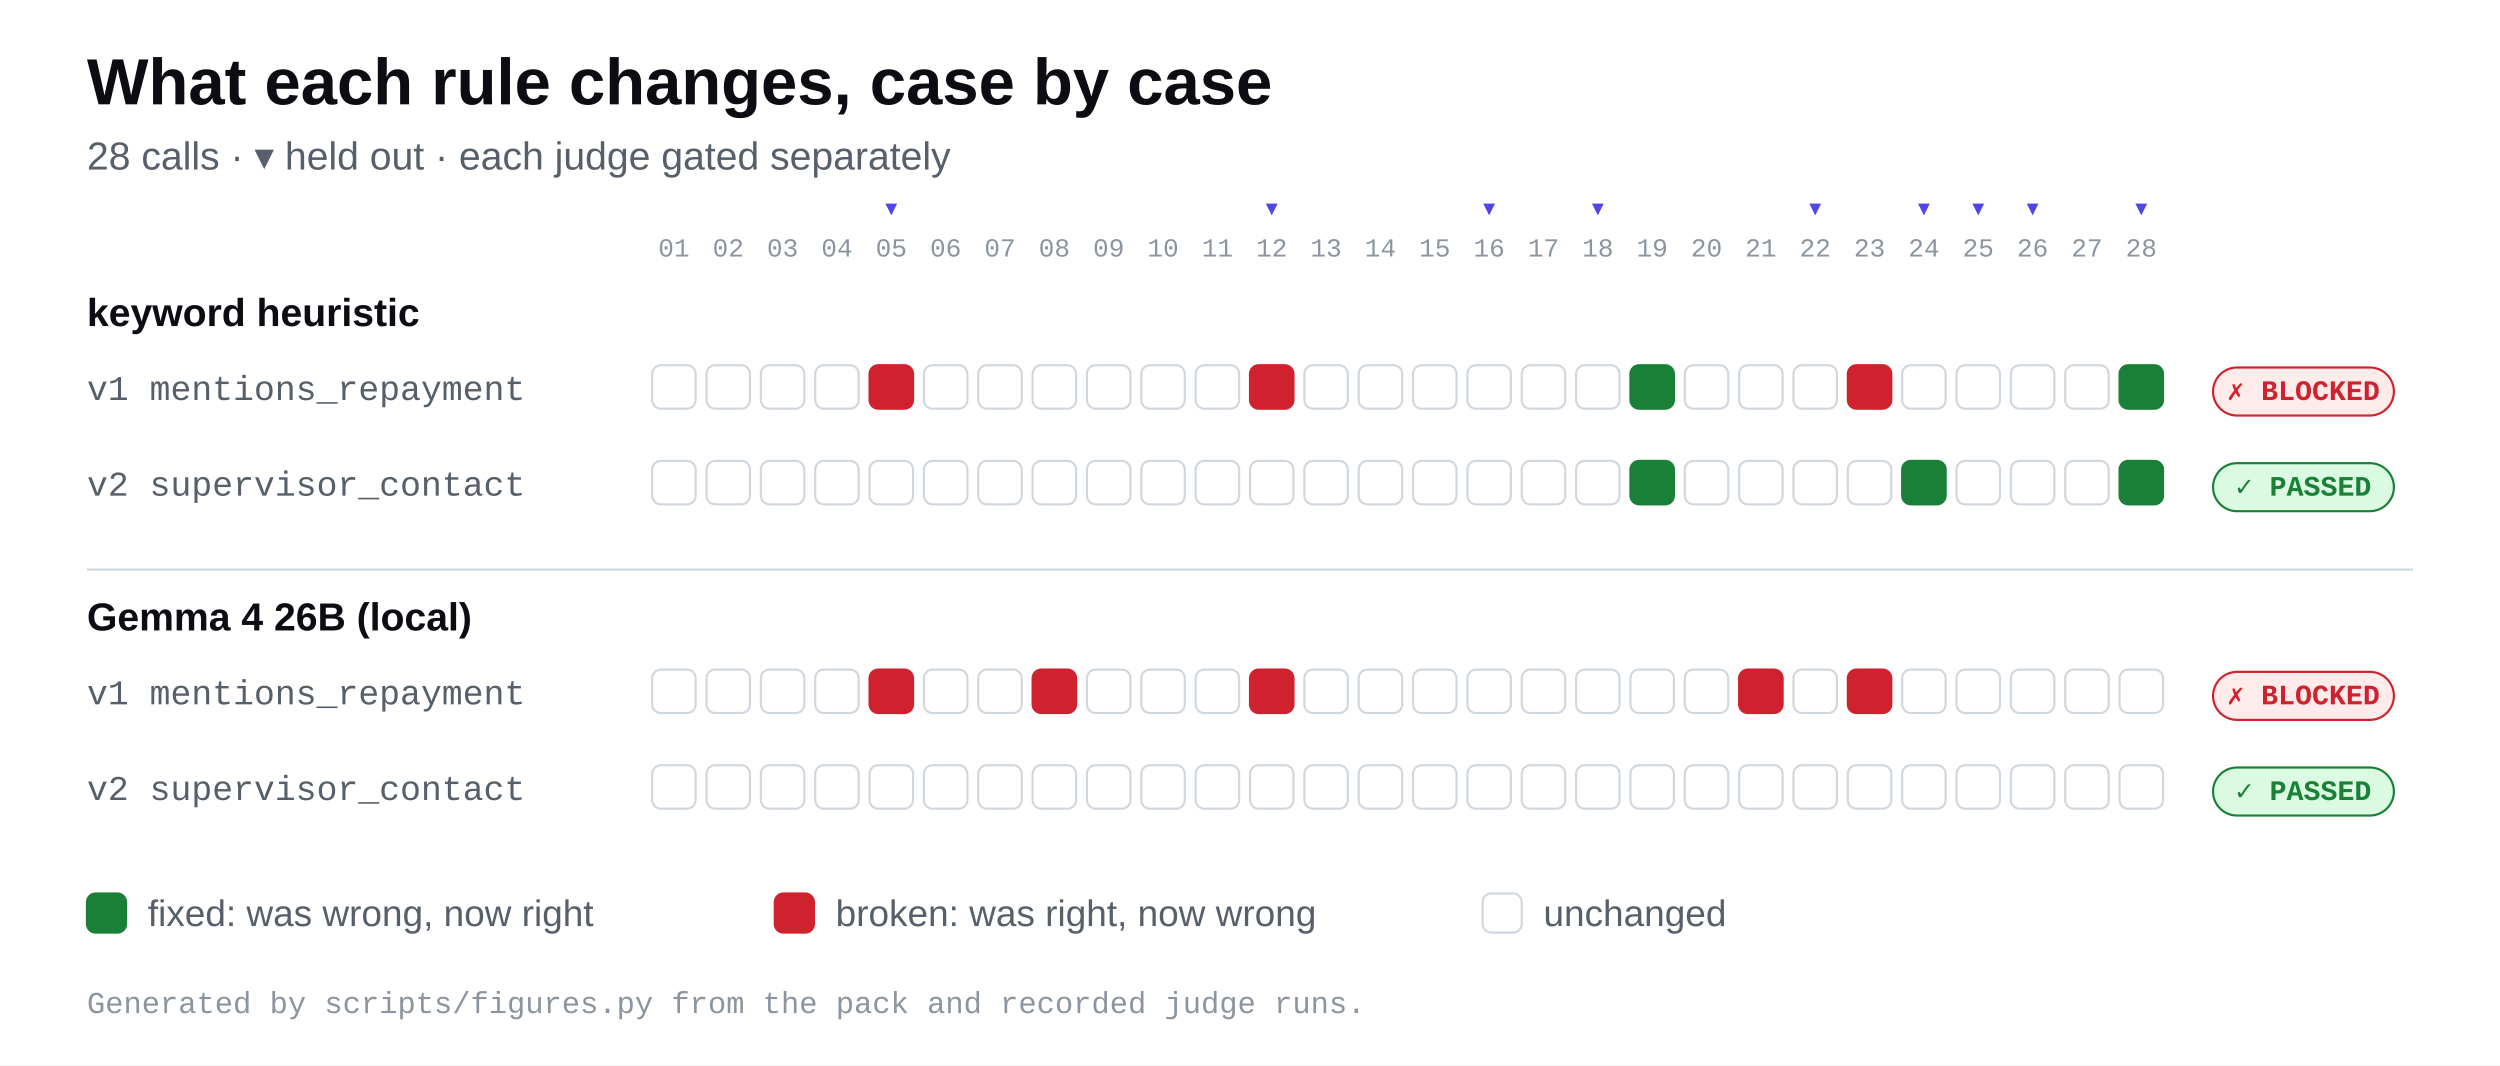
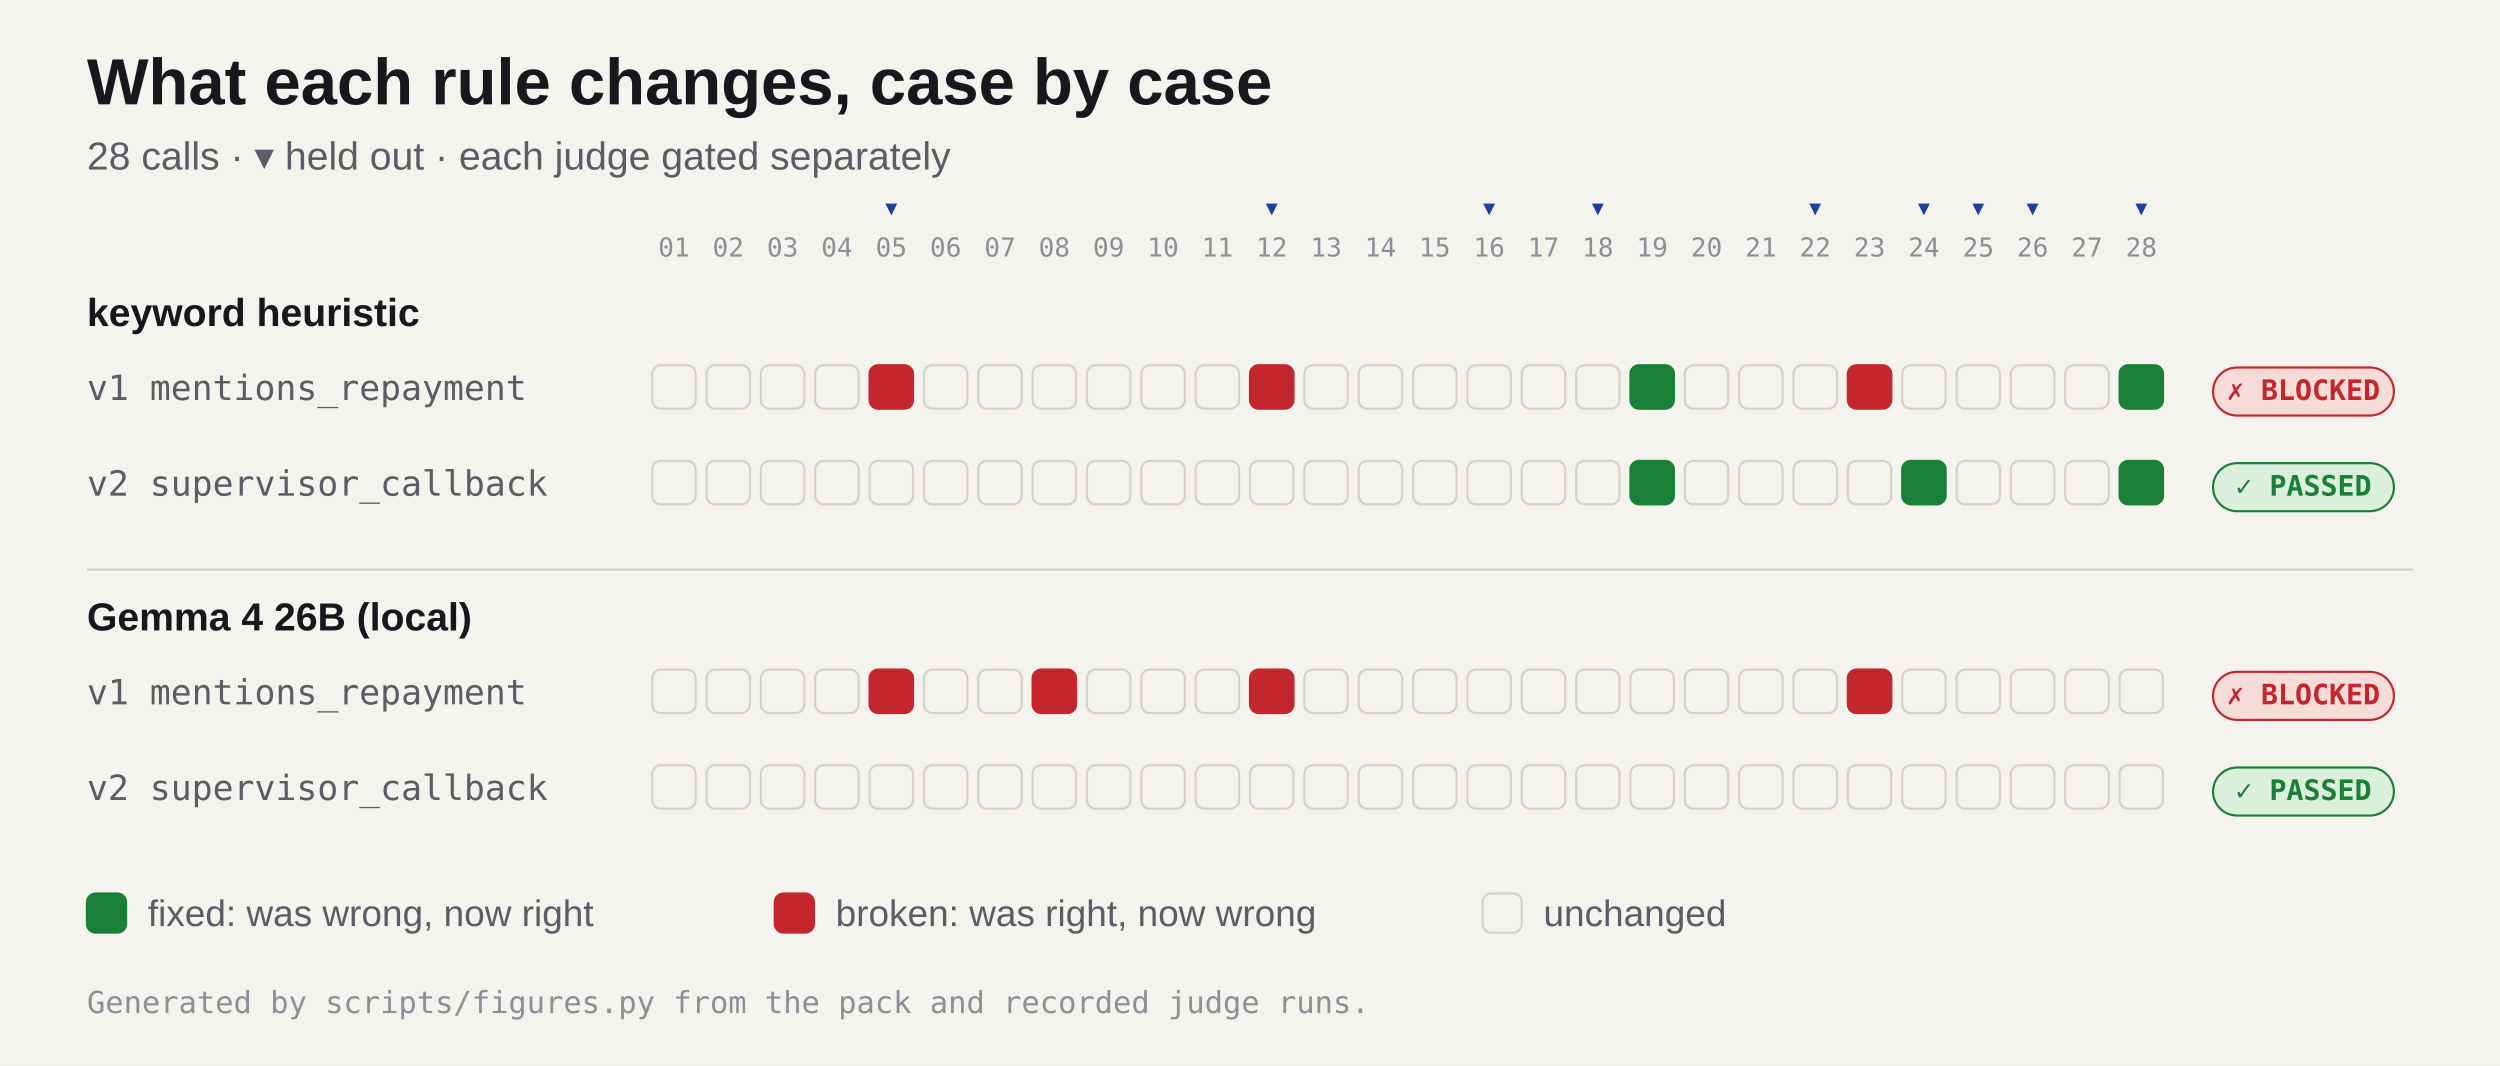
<svg xmlns="http://www.w3.org/2000/svg" width="1150" height="490" viewBox="0 0 1150 490" role="img" aria-label="Flip map: cases each rule fixes or breaks, per judge">
-   <rect width="1150" height="490" fill="#ffffff" />
-   <text x="40" y="48" font-family="-apple-system, BlinkMacSystemFont, 'Segoe UI', 'Helvetica Neue', Arial, sans-serif" font-size="30" font-weight="700" fill="#0b0d12" text-anchor="start">What each rule changes, case by case</text>
-   <text x="40" y="78" font-family="-apple-system, BlinkMacSystemFont, 'Segoe UI', 'Helvetica Neue', Arial, sans-serif" font-size="18" font-weight="400" fill="#57606a" text-anchor="start">28 calls · ▾ held out · each judge gated separately</text>
-   <text x="310.0" y="118" font-family="ui-monospace, SFMono-Regular, 'SF Mono', Menlo, Consolas, 'Liberation Mono', monospace" font-size="12" font-weight="400" fill="#8c959f" text-anchor="middle">01</text>
-   <text x="335.0" y="118" font-family="ui-monospace, SFMono-Regular, 'SF Mono', Menlo, Consolas, 'Liberation Mono', monospace" font-size="12" font-weight="400" fill="#8c959f" text-anchor="middle">02</text>
-   <text x="360.0" y="118" font-family="ui-monospace, SFMono-Regular, 'SF Mono', Menlo, Consolas, 'Liberation Mono', monospace" font-size="12" font-weight="400" fill="#8c959f" text-anchor="middle">03</text>
-   <text x="385.0" y="118" font-family="ui-monospace, SFMono-Regular, 'SF Mono', Menlo, Consolas, 'Liberation Mono', monospace" font-size="12" font-weight="400" fill="#8c959f" text-anchor="middle">04</text>
-   <text x="410.0" y="118" font-family="ui-monospace, SFMono-Regular, 'SF Mono', Menlo, Consolas, 'Liberation Mono', monospace" font-size="12" font-weight="400" fill="#8c959f" text-anchor="middle">05</text>
-   <text x="410.0" y="100" font-family="ui-monospace, SFMono-Regular, 'SF Mono', Menlo, Consolas, 'Liberation Mono', monospace" font-size="14" font-weight="400" fill="#4f46e5" text-anchor="middle">▾</text>
-   <text x="435.0" y="118" font-family="ui-monospace, SFMono-Regular, 'SF Mono', Menlo, Consolas, 'Liberation Mono', monospace" font-size="12" font-weight="400" fill="#8c959f" text-anchor="middle">06</text>
-   <text x="460.0" y="118" font-family="ui-monospace, SFMono-Regular, 'SF Mono', Menlo, Consolas, 'Liberation Mono', monospace" font-size="12" font-weight="400" fill="#8c959f" text-anchor="middle">07</text>
-   <text x="485.0" y="118" font-family="ui-monospace, SFMono-Regular, 'SF Mono', Menlo, Consolas, 'Liberation Mono', monospace" font-size="12" font-weight="400" fill="#8c959f" text-anchor="middle">08</text>
-   <text x="510.0" y="118" font-family="ui-monospace, SFMono-Regular, 'SF Mono', Menlo, Consolas, 'Liberation Mono', monospace" font-size="12" font-weight="400" fill="#8c959f" text-anchor="middle">09</text>
-   <text x="535.0" y="118" font-family="ui-monospace, SFMono-Regular, 'SF Mono', Menlo, Consolas, 'Liberation Mono', monospace" font-size="12" font-weight="400" fill="#8c959f" text-anchor="middle">10</text>
-   <text x="560.0" y="118" font-family="ui-monospace, SFMono-Regular, 'SF Mono', Menlo, Consolas, 'Liberation Mono', monospace" font-size="12" font-weight="400" fill="#8c959f" text-anchor="middle">11</text>
-   <text x="585.0" y="118" font-family="ui-monospace, SFMono-Regular, 'SF Mono', Menlo, Consolas, 'Liberation Mono', monospace" font-size="12" font-weight="400" fill="#8c959f" text-anchor="middle">12</text>
-   <text x="585.0" y="100" font-family="ui-monospace, SFMono-Regular, 'SF Mono', Menlo, Consolas, 'Liberation Mono', monospace" font-size="14" font-weight="400" fill="#4f46e5" text-anchor="middle">▾</text>
-   <text x="610.0" y="118" font-family="ui-monospace, SFMono-Regular, 'SF Mono', Menlo, Consolas, 'Liberation Mono', monospace" font-size="12" font-weight="400" fill="#8c959f" text-anchor="middle">13</text>
-   <text x="635.0" y="118" font-family="ui-monospace, SFMono-Regular, 'SF Mono', Menlo, Consolas, 'Liberation Mono', monospace" font-size="12" font-weight="400" fill="#8c959f" text-anchor="middle">14</text>
-   <text x="660.0" y="118" font-family="ui-monospace, SFMono-Regular, 'SF Mono', Menlo, Consolas, 'Liberation Mono', monospace" font-size="12" font-weight="400" fill="#8c959f" text-anchor="middle">15</text>
-   <text x="685.0" y="118" font-family="ui-monospace, SFMono-Regular, 'SF Mono', Menlo, Consolas, 'Liberation Mono', monospace" font-size="12" font-weight="400" fill="#8c959f" text-anchor="middle">16</text>
-   <text x="685.0" y="100" font-family="ui-monospace, SFMono-Regular, 'SF Mono', Menlo, Consolas, 'Liberation Mono', monospace" font-size="14" font-weight="400" fill="#4f46e5" text-anchor="middle">▾</text>
-   <text x="710.0" y="118" font-family="ui-monospace, SFMono-Regular, 'SF Mono', Menlo, Consolas, 'Liberation Mono', monospace" font-size="12" font-weight="400" fill="#8c959f" text-anchor="middle">17</text>
-   <text x="735.0" y="118" font-family="ui-monospace, SFMono-Regular, 'SF Mono', Menlo, Consolas, 'Liberation Mono', monospace" font-size="12" font-weight="400" fill="#8c959f" text-anchor="middle">18</text>
-   <text x="735.0" y="100" font-family="ui-monospace, SFMono-Regular, 'SF Mono', Menlo, Consolas, 'Liberation Mono', monospace" font-size="14" font-weight="400" fill="#4f46e5" text-anchor="middle">▾</text>
-   <text x="760.0" y="118" font-family="ui-monospace, SFMono-Regular, 'SF Mono', Menlo, Consolas, 'Liberation Mono', monospace" font-size="12" font-weight="400" fill="#8c959f" text-anchor="middle">19</text>
-   <text x="785.0" y="118" font-family="ui-monospace, SFMono-Regular, 'SF Mono', Menlo, Consolas, 'Liberation Mono', monospace" font-size="12" font-weight="400" fill="#8c959f" text-anchor="middle">20</text>
-   <text x="810.0" y="118" font-family="ui-monospace, SFMono-Regular, 'SF Mono', Menlo, Consolas, 'Liberation Mono', monospace" font-size="12" font-weight="400" fill="#8c959f" text-anchor="middle">21</text>
-   <text x="835.0" y="118" font-family="ui-monospace, SFMono-Regular, 'SF Mono', Menlo, Consolas, 'Liberation Mono', monospace" font-size="12" font-weight="400" fill="#8c959f" text-anchor="middle">22</text>
-   <text x="835.0" y="100" font-family="ui-monospace, SFMono-Regular, 'SF Mono', Menlo, Consolas, 'Liberation Mono', monospace" font-size="14" font-weight="400" fill="#4f46e5" text-anchor="middle">▾</text>
-   <text x="860.0" y="118" font-family="ui-monospace, SFMono-Regular, 'SF Mono', Menlo, Consolas, 'Liberation Mono', monospace" font-size="12" font-weight="400" fill="#8c959f" text-anchor="middle">23</text>
-   <text x="885.0" y="118" font-family="ui-monospace, SFMono-Regular, 'SF Mono', Menlo, Consolas, 'Liberation Mono', monospace" font-size="12" font-weight="400" fill="#8c959f" text-anchor="middle">24</text>
-   <text x="885.0" y="100" font-family="ui-monospace, SFMono-Regular, 'SF Mono', Menlo, Consolas, 'Liberation Mono', monospace" font-size="14" font-weight="400" fill="#4f46e5" text-anchor="middle">▾</text>
-   <text x="910.0" y="118" font-family="ui-monospace, SFMono-Regular, 'SF Mono', Menlo, Consolas, 'Liberation Mono', monospace" font-size="12" font-weight="400" fill="#8c959f" text-anchor="middle">25</text>
-   <text x="910.0" y="100" font-family="ui-monospace, SFMono-Regular, 'SF Mono', Menlo, Consolas, 'Liberation Mono', monospace" font-size="14" font-weight="400" fill="#4f46e5" text-anchor="middle">▾</text>
-   <text x="935.0" y="118" font-family="ui-monospace, SFMono-Regular, 'SF Mono', Menlo, Consolas, 'Liberation Mono', monospace" font-size="12" font-weight="400" fill="#8c959f" text-anchor="middle">26</text>
-   <text x="935.0" y="100" font-family="ui-monospace, SFMono-Regular, 'SF Mono', Menlo, Consolas, 'Liberation Mono', monospace" font-size="14" font-weight="400" fill="#4f46e5" text-anchor="middle">▾</text>
-   <text x="960.0" y="118" font-family="ui-monospace, SFMono-Regular, 'SF Mono', Menlo, Consolas, 'Liberation Mono', monospace" font-size="12" font-weight="400" fill="#8c959f" text-anchor="middle">27</text>
-   <text x="985.0" y="118" font-family="ui-monospace, SFMono-Regular, 'SF Mono', Menlo, Consolas, 'Liberation Mono', monospace" font-size="12" font-weight="400" fill="#8c959f" text-anchor="middle">28</text>
-   <text x="985.0" y="100" font-family="ui-monospace, SFMono-Regular, 'SF Mono', Menlo, Consolas, 'Liberation Mono', monospace" font-size="14" font-weight="400" fill="#4f46e5" text-anchor="middle">▾</text>
-   <text x="40" y="150" font-family="-apple-system, BlinkMacSystemFont, 'Segoe UI', 'Helvetica Neue', Arial, sans-serif" font-size="18" font-weight="700" fill="#0b0d12" text-anchor="start">keyword heuristic</text>
-   <text x="40" y="184" font-family="ui-monospace, SFMono-Regular, 'SF Mono', Menlo, Consolas, 'Liberation Mono', monospace" font-size="16" font-weight="400" fill="#57606a" text-anchor="start">v1 mentions_repayment</text>
-   <rect x="300" y="168" width="20" height="20" rx="4" fill="none" stroke="#d0d7de" />
-   <rect x="325" y="168" width="20" height="20" rx="4" fill="none" stroke="#d0d7de" />
-   <rect x="350" y="168" width="20" height="20" rx="4" fill="none" stroke="#d0d7de" />
-   <rect x="375" y="168" width="20" height="20" rx="4" fill="none" stroke="#d0d7de" />
-   <rect x="400" y="168" width="20" height="20" rx="4" fill="#cf222e" stroke="#cf222e" />
-   <rect x="425" y="168" width="20" height="20" rx="4" fill="none" stroke="#d0d7de" />
-   <rect x="450" y="168" width="20" height="20" rx="4" fill="none" stroke="#d0d7de" />
-   <rect x="475" y="168" width="20" height="20" rx="4" fill="none" stroke="#d0d7de" />
-   <rect x="500" y="168" width="20" height="20" rx="4" fill="none" stroke="#d0d7de" />
-   <rect x="525" y="168" width="20" height="20" rx="4" fill="none" stroke="#d0d7de" />
-   <rect x="550" y="168" width="20" height="20" rx="4" fill="none" stroke="#d0d7de" />
-   <rect x="575" y="168" width="20" height="20" rx="4" fill="#cf222e" stroke="#cf222e" />
-   <rect x="600" y="168" width="20" height="20" rx="4" fill="none" stroke="#d0d7de" />
-   <rect x="625" y="168" width="20" height="20" rx="4" fill="none" stroke="#d0d7de" />
-   <rect x="650" y="168" width="20" height="20" rx="4" fill="none" stroke="#d0d7de" />
-   <rect x="675" y="168" width="20" height="20" rx="4" fill="none" stroke="#d0d7de" />
-   <rect x="700" y="168" width="20" height="20" rx="4" fill="none" stroke="#d0d7de" />
-   <rect x="725" y="168" width="20" height="20" rx="4" fill="none" stroke="#d0d7de" />
+   <rect width="1150" height="490" fill="#f5f3ee" />
+   <text x="40" y="48" font-family="Geist, -apple-system, BlinkMacSystemFont, 'Segoe UI', 'Helvetica Neue', Arial, sans-serif" font-size="30" font-weight="700" fill="#16181d" text-anchor="start">What each rule changes, case by case</text>
+   <text x="40" y="78" font-family="Geist, -apple-system, BlinkMacSystemFont, 'Segoe UI', 'Helvetica Neue', Arial, sans-serif" font-size="18" font-weight="400" fill="#585d66" text-anchor="start">28 calls · ▾ held out · each judge gated separately</text>
+   <text x="310.0" y="118" font-family="'Geist Mono', ui-monospace, SFMono-Regular, 'SF Mono', Menlo, Consolas, monospace" font-size="12" font-weight="400" fill="#8a8f98" text-anchor="middle">01</text>
+   <text x="335.0" y="118" font-family="'Geist Mono', ui-monospace, SFMono-Regular, 'SF Mono', Menlo, Consolas, monospace" font-size="12" font-weight="400" fill="#8a8f98" text-anchor="middle">02</text>
+   <text x="360.0" y="118" font-family="'Geist Mono', ui-monospace, SFMono-Regular, 'SF Mono', Menlo, Consolas, monospace" font-size="12" font-weight="400" fill="#8a8f98" text-anchor="middle">03</text>
+   <text x="385.0" y="118" font-family="'Geist Mono', ui-monospace, SFMono-Regular, 'SF Mono', Menlo, Consolas, monospace" font-size="12" font-weight="400" fill="#8a8f98" text-anchor="middle">04</text>
+   <text x="410.0" y="118" font-family="'Geist Mono', ui-monospace, SFMono-Regular, 'SF Mono', Menlo, Consolas, monospace" font-size="12" font-weight="400" fill="#8a8f98" text-anchor="middle">05</text>
+   <text x="410.0" y="100" font-family="'Geist Mono', ui-monospace, SFMono-Regular, 'SF Mono', Menlo, Consolas, monospace" font-size="14" font-weight="400" fill="#1c3f9e" text-anchor="middle">▾</text>
+   <text x="435.0" y="118" font-family="'Geist Mono', ui-monospace, SFMono-Regular, 'SF Mono', Menlo, Consolas, monospace" font-size="12" font-weight="400" fill="#8a8f98" text-anchor="middle">06</text>
+   <text x="460.0" y="118" font-family="'Geist Mono', ui-monospace, SFMono-Regular, 'SF Mono', Menlo, Consolas, monospace" font-size="12" font-weight="400" fill="#8a8f98" text-anchor="middle">07</text>
+   <text x="485.0" y="118" font-family="'Geist Mono', ui-monospace, SFMono-Regular, 'SF Mono', Menlo, Consolas, monospace" font-size="12" font-weight="400" fill="#8a8f98" text-anchor="middle">08</text>
+   <text x="510.0" y="118" font-family="'Geist Mono', ui-monospace, SFMono-Regular, 'SF Mono', Menlo, Consolas, monospace" font-size="12" font-weight="400" fill="#8a8f98" text-anchor="middle">09</text>
+   <text x="535.0" y="118" font-family="'Geist Mono', ui-monospace, SFMono-Regular, 'SF Mono', Menlo, Consolas, monospace" font-size="12" font-weight="400" fill="#8a8f98" text-anchor="middle">10</text>
+   <text x="560.0" y="118" font-family="'Geist Mono', ui-monospace, SFMono-Regular, 'SF Mono', Menlo, Consolas, monospace" font-size="12" font-weight="400" fill="#8a8f98" text-anchor="middle">11</text>
+   <text x="585.0" y="118" font-family="'Geist Mono', ui-monospace, SFMono-Regular, 'SF Mono', Menlo, Consolas, monospace" font-size="12" font-weight="400" fill="#8a8f98" text-anchor="middle">12</text>
+   <text x="585.0" y="100" font-family="'Geist Mono', ui-monospace, SFMono-Regular, 'SF Mono', Menlo, Consolas, monospace" font-size="14" font-weight="400" fill="#1c3f9e" text-anchor="middle">▾</text>
+   <text x="610.0" y="118" font-family="'Geist Mono', ui-monospace, SFMono-Regular, 'SF Mono', Menlo, Consolas, monospace" font-size="12" font-weight="400" fill="#8a8f98" text-anchor="middle">13</text>
+   <text x="635.0" y="118" font-family="'Geist Mono', ui-monospace, SFMono-Regular, 'SF Mono', Menlo, Consolas, monospace" font-size="12" font-weight="400" fill="#8a8f98" text-anchor="middle">14</text>
+   <text x="660.0" y="118" font-family="'Geist Mono', ui-monospace, SFMono-Regular, 'SF Mono', Menlo, Consolas, monospace" font-size="12" font-weight="400" fill="#8a8f98" text-anchor="middle">15</text>
+   <text x="685.0" y="118" font-family="'Geist Mono', ui-monospace, SFMono-Regular, 'SF Mono', Menlo, Consolas, monospace" font-size="12" font-weight="400" fill="#8a8f98" text-anchor="middle">16</text>
+   <text x="685.0" y="100" font-family="'Geist Mono', ui-monospace, SFMono-Regular, 'SF Mono', Menlo, Consolas, monospace" font-size="14" font-weight="400" fill="#1c3f9e" text-anchor="middle">▾</text>
+   <text x="710.0" y="118" font-family="'Geist Mono', ui-monospace, SFMono-Regular, 'SF Mono', Menlo, Consolas, monospace" font-size="12" font-weight="400" fill="#8a8f98" text-anchor="middle">17</text>
+   <text x="735.0" y="118" font-family="'Geist Mono', ui-monospace, SFMono-Regular, 'SF Mono', Menlo, Consolas, monospace" font-size="12" font-weight="400" fill="#8a8f98" text-anchor="middle">18</text>
+   <text x="735.0" y="100" font-family="'Geist Mono', ui-monospace, SFMono-Regular, 'SF Mono', Menlo, Consolas, monospace" font-size="14" font-weight="400" fill="#1c3f9e" text-anchor="middle">▾</text>
+   <text x="760.0" y="118" font-family="'Geist Mono', ui-monospace, SFMono-Regular, 'SF Mono', Menlo, Consolas, monospace" font-size="12" font-weight="400" fill="#8a8f98" text-anchor="middle">19</text>
+   <text x="785.0" y="118" font-family="'Geist Mono', ui-monospace, SFMono-Regular, 'SF Mono', Menlo, Consolas, monospace" font-size="12" font-weight="400" fill="#8a8f98" text-anchor="middle">20</text>
+   <text x="810.0" y="118" font-family="'Geist Mono', ui-monospace, SFMono-Regular, 'SF Mono', Menlo, Consolas, monospace" font-size="12" font-weight="400" fill="#8a8f98" text-anchor="middle">21</text>
+   <text x="835.0" y="118" font-family="'Geist Mono', ui-monospace, SFMono-Regular, 'SF Mono', Menlo, Consolas, monospace" font-size="12" font-weight="400" fill="#8a8f98" text-anchor="middle">22</text>
+   <text x="835.0" y="100" font-family="'Geist Mono', ui-monospace, SFMono-Regular, 'SF Mono', Menlo, Consolas, monospace" font-size="14" font-weight="400" fill="#1c3f9e" text-anchor="middle">▾</text>
+   <text x="860.0" y="118" font-family="'Geist Mono', ui-monospace, SFMono-Regular, 'SF Mono', Menlo, Consolas, monospace" font-size="12" font-weight="400" fill="#8a8f98" text-anchor="middle">23</text>
+   <text x="885.0" y="118" font-family="'Geist Mono', ui-monospace, SFMono-Regular, 'SF Mono', Menlo, Consolas, monospace" font-size="12" font-weight="400" fill="#8a8f98" text-anchor="middle">24</text>
+   <text x="885.0" y="100" font-family="'Geist Mono', ui-monospace, SFMono-Regular, 'SF Mono', Menlo, Consolas, monospace" font-size="14" font-weight="400" fill="#1c3f9e" text-anchor="middle">▾</text>
+   <text x="910.0" y="118" font-family="'Geist Mono', ui-monospace, SFMono-Regular, 'SF Mono', Menlo, Consolas, monospace" font-size="12" font-weight="400" fill="#8a8f98" text-anchor="middle">25</text>
+   <text x="910.0" y="100" font-family="'Geist Mono', ui-monospace, SFMono-Regular, 'SF Mono', Menlo, Consolas, monospace" font-size="14" font-weight="400" fill="#1c3f9e" text-anchor="middle">▾</text>
+   <text x="935.0" y="118" font-family="'Geist Mono', ui-monospace, SFMono-Regular, 'SF Mono', Menlo, Consolas, monospace" font-size="12" font-weight="400" fill="#8a8f98" text-anchor="middle">26</text>
+   <text x="935.0" y="100" font-family="'Geist Mono', ui-monospace, SFMono-Regular, 'SF Mono', Menlo, Consolas, monospace" font-size="14" font-weight="400" fill="#1c3f9e" text-anchor="middle">▾</text>
+   <text x="960.0" y="118" font-family="'Geist Mono', ui-monospace, SFMono-Regular, 'SF Mono', Menlo, Consolas, monospace" font-size="12" font-weight="400" fill="#8a8f98" text-anchor="middle">27</text>
+   <text x="985.0" y="118" font-family="'Geist Mono', ui-monospace, SFMono-Regular, 'SF Mono', Menlo, Consolas, monospace" font-size="12" font-weight="400" fill="#8a8f98" text-anchor="middle">28</text>
+   <text x="985.0" y="100" font-family="'Geist Mono', ui-monospace, SFMono-Regular, 'SF Mono', Menlo, Consolas, monospace" font-size="14" font-weight="400" fill="#1c3f9e" text-anchor="middle">▾</text>
+   <text x="40" y="150" font-family="Geist, -apple-system, BlinkMacSystemFont, 'Segoe UI', 'Helvetica Neue', Arial, sans-serif" font-size="18" font-weight="700" fill="#16181d" text-anchor="start">keyword heuristic</text>
+   <text x="40" y="184" font-family="'Geist Mono', ui-monospace, SFMono-Regular, 'SF Mono', Menlo, Consolas, monospace" font-size="16" font-weight="400" fill="#585d66" text-anchor="start">v1 mentions_repayment</text>
+   <rect x="300" y="168" width="20" height="20" rx="4" fill="none" stroke="#d6d2c7" />
+   <rect x="325" y="168" width="20" height="20" rx="4" fill="none" stroke="#d6d2c7" />
+   <rect x="350" y="168" width="20" height="20" rx="4" fill="none" stroke="#d6d2c7" />
+   <rect x="375" y="168" width="20" height="20" rx="4" fill="none" stroke="#d6d2c7" />
+   <rect x="400" y="168" width="20" height="20" rx="4" fill="#c4262e" stroke="#c4262e" />
+   <rect x="425" y="168" width="20" height="20" rx="4" fill="none" stroke="#d6d2c7" />
+   <rect x="450" y="168" width="20" height="20" rx="4" fill="none" stroke="#d6d2c7" />
+   <rect x="475" y="168" width="20" height="20" rx="4" fill="none" stroke="#d6d2c7" />
+   <rect x="500" y="168" width="20" height="20" rx="4" fill="none" stroke="#d6d2c7" />
+   <rect x="525" y="168" width="20" height="20" rx="4" fill="none" stroke="#d6d2c7" />
+   <rect x="550" y="168" width="20" height="20" rx="4" fill="none" stroke="#d6d2c7" />
+   <rect x="575" y="168" width="20" height="20" rx="4" fill="#c4262e" stroke="#c4262e" />
+   <rect x="600" y="168" width="20" height="20" rx="4" fill="none" stroke="#d6d2c7" />
+   <rect x="625" y="168" width="20" height="20" rx="4" fill="none" stroke="#d6d2c7" />
+   <rect x="650" y="168" width="20" height="20" rx="4" fill="none" stroke="#d6d2c7" />
+   <rect x="675" y="168" width="20" height="20" rx="4" fill="none" stroke="#d6d2c7" />
+   <rect x="700" y="168" width="20" height="20" rx="4" fill="none" stroke="#d6d2c7" />
+   <rect x="725" y="168" width="20" height="20" rx="4" fill="none" stroke="#d6d2c7" />
  <rect x="750" y="168" width="20" height="20" rx="4" fill="#1a7f37" stroke="#1a7f37" />
-   <rect x="775" y="168" width="20" height="20" rx="4" fill="none" stroke="#d0d7de" />
-   <rect x="800" y="168" width="20" height="20" rx="4" fill="none" stroke="#d0d7de" />
-   <rect x="825" y="168" width="20" height="20" rx="4" fill="none" stroke="#d0d7de" />
-   <rect x="850" y="168" width="20" height="20" rx="4" fill="#cf222e" stroke="#cf222e" />
-   <rect x="875" y="168" width="20" height="20" rx="4" fill="none" stroke="#d0d7de" />
-   <rect x="900" y="168" width="20" height="20" rx="4" fill="none" stroke="#d0d7de" />
-   <rect x="925" y="168" width="20" height="20" rx="4" fill="none" stroke="#d0d7de" />
-   <rect x="950" y="168" width="20" height="20" rx="4" fill="none" stroke="#d0d7de" />
+   <rect x="775" y="168" width="20" height="20" rx="4" fill="none" stroke="#d6d2c7" />
+   <rect x="800" y="168" width="20" height="20" rx="4" fill="none" stroke="#d6d2c7" />
+   <rect x="825" y="168" width="20" height="20" rx="4" fill="none" stroke="#d6d2c7" />
+   <rect x="850" y="168" width="20" height="20" rx="4" fill="#c4262e" stroke="#c4262e" />
+   <rect x="875" y="168" width="20" height="20" rx="4" fill="none" stroke="#d6d2c7" />
+   <rect x="900" y="168" width="20" height="20" rx="4" fill="none" stroke="#d6d2c7" />
+   <rect x="925" y="168" width="20" height="20" rx="4" fill="none" stroke="#d6d2c7" />
+   <rect x="950" y="168" width="20" height="20" rx="4" fill="none" stroke="#d6d2c7" />
  <rect x="975" y="168" width="20" height="20" rx="4" fill="#1a7f37" stroke="#1a7f37" />
-   <rect x="1018" y="169.05" width="83.2" height="22.1" rx="11.05" fill="#ffebe9" stroke="#cf222e" stroke-width="1" />
-   <text x="1059.6" y="184" font-family="ui-monospace, SFMono-Regular, 'SF Mono', Menlo, Consolas, 'Liberation Mono', monospace" font-size="13" font-weight="700" fill="#cf222e" text-anchor="middle">✗ BLOCKED</text>
-   <text x="40" y="228" font-family="ui-monospace, SFMono-Regular, 'SF Mono', Menlo, Consolas, 'Liberation Mono', monospace" font-size="16" font-weight="400" fill="#57606a" text-anchor="start">v2 supervisor_contact</text>
-   <rect x="300" y="212" width="20" height="20" rx="4" fill="none" stroke="#d0d7de" />
-   <rect x="325" y="212" width="20" height="20" rx="4" fill="none" stroke="#d0d7de" />
-   <rect x="350" y="212" width="20" height="20" rx="4" fill="none" stroke="#d0d7de" />
-   <rect x="375" y="212" width="20" height="20" rx="4" fill="none" stroke="#d0d7de" />
-   <rect x="400" y="212" width="20" height="20" rx="4" fill="none" stroke="#d0d7de" />
-   <rect x="425" y="212" width="20" height="20" rx="4" fill="none" stroke="#d0d7de" />
-   <rect x="450" y="212" width="20" height="20" rx="4" fill="none" stroke="#d0d7de" />
-   <rect x="475" y="212" width="20" height="20" rx="4" fill="none" stroke="#d0d7de" />
-   <rect x="500" y="212" width="20" height="20" rx="4" fill="none" stroke="#d0d7de" />
-   <rect x="525" y="212" width="20" height="20" rx="4" fill="none" stroke="#d0d7de" />
-   <rect x="550" y="212" width="20" height="20" rx="4" fill="none" stroke="#d0d7de" />
-   <rect x="575" y="212" width="20" height="20" rx="4" fill="none" stroke="#d0d7de" />
-   <rect x="600" y="212" width="20" height="20" rx="4" fill="none" stroke="#d0d7de" />
-   <rect x="625" y="212" width="20" height="20" rx="4" fill="none" stroke="#d0d7de" />
-   <rect x="650" y="212" width="20" height="20" rx="4" fill="none" stroke="#d0d7de" />
-   <rect x="675" y="212" width="20" height="20" rx="4" fill="none" stroke="#d0d7de" />
-   <rect x="700" y="212" width="20" height="20" rx="4" fill="none" stroke="#d0d7de" />
-   <rect x="725" y="212" width="20" height="20" rx="4" fill="none" stroke="#d0d7de" />
+   <rect x="1018" y="169.05" width="83.2" height="22.1" rx="11.05" fill="#f6dcd8" stroke="#c4262e" stroke-width="1" />
+   <text x="1059.6" y="184" font-family="'Geist Mono', ui-monospace, SFMono-Regular, 'SF Mono', Menlo, Consolas, monospace" font-size="13" font-weight="700" fill="#c4262e" text-anchor="middle">✗ BLOCKED</text>
+   <text x="40" y="228" font-family="'Geist Mono', ui-monospace, SFMono-Regular, 'SF Mono', Menlo, Consolas, monospace" font-size="16" font-weight="400" fill="#585d66" text-anchor="start">v2 supervisor_callback</text>
+   <rect x="300" y="212" width="20" height="20" rx="4" fill="none" stroke="#d6d2c7" />
+   <rect x="325" y="212" width="20" height="20" rx="4" fill="none" stroke="#d6d2c7" />
+   <rect x="350" y="212" width="20" height="20" rx="4" fill="none" stroke="#d6d2c7" />
+   <rect x="375" y="212" width="20" height="20" rx="4" fill="none" stroke="#d6d2c7" />
+   <rect x="400" y="212" width="20" height="20" rx="4" fill="none" stroke="#d6d2c7" />
+   <rect x="425" y="212" width="20" height="20" rx="4" fill="none" stroke="#d6d2c7" />
+   <rect x="450" y="212" width="20" height="20" rx="4" fill="none" stroke="#d6d2c7" />
+   <rect x="475" y="212" width="20" height="20" rx="4" fill="none" stroke="#d6d2c7" />
+   <rect x="500" y="212" width="20" height="20" rx="4" fill="none" stroke="#d6d2c7" />
+   <rect x="525" y="212" width="20" height="20" rx="4" fill="none" stroke="#d6d2c7" />
+   <rect x="550" y="212" width="20" height="20" rx="4" fill="none" stroke="#d6d2c7" />
+   <rect x="575" y="212" width="20" height="20" rx="4" fill="none" stroke="#d6d2c7" />
+   <rect x="600" y="212" width="20" height="20" rx="4" fill="none" stroke="#d6d2c7" />
+   <rect x="625" y="212" width="20" height="20" rx="4" fill="none" stroke="#d6d2c7" />
+   <rect x="650" y="212" width="20" height="20" rx="4" fill="none" stroke="#d6d2c7" />
+   <rect x="675" y="212" width="20" height="20" rx="4" fill="none" stroke="#d6d2c7" />
+   <rect x="700" y="212" width="20" height="20" rx="4" fill="none" stroke="#d6d2c7" />
+   <rect x="725" y="212" width="20" height="20" rx="4" fill="none" stroke="#d6d2c7" />
  <rect x="750" y="212" width="20" height="20" rx="4" fill="#1a7f37" stroke="#1a7f37" />
-   <rect x="775" y="212" width="20" height="20" rx="4" fill="none" stroke="#d0d7de" />
-   <rect x="800" y="212" width="20" height="20" rx="4" fill="none" stroke="#d0d7de" />
-   <rect x="825" y="212" width="20" height="20" rx="4" fill="none" stroke="#d0d7de" />
-   <rect x="850" y="212" width="20" height="20" rx="4" fill="none" stroke="#d0d7de" />
+   <rect x="775" y="212" width="20" height="20" rx="4" fill="none" stroke="#d6d2c7" />
+   <rect x="800" y="212" width="20" height="20" rx="4" fill="none" stroke="#d6d2c7" />
+   <rect x="825" y="212" width="20" height="20" rx="4" fill="none" stroke="#d6d2c7" />
+   <rect x="850" y="212" width="20" height="20" rx="4" fill="none" stroke="#d6d2c7" />
  <rect x="875" y="212" width="20" height="20" rx="4" fill="#1a7f37" stroke="#1a7f37" />
-   <rect x="900" y="212" width="20" height="20" rx="4" fill="none" stroke="#d0d7de" />
-   <rect x="925" y="212" width="20" height="20" rx="4" fill="none" stroke="#d0d7de" />
-   <rect x="950" y="212" width="20" height="20" rx="4" fill="none" stroke="#d0d7de" />
+   <rect x="900" y="212" width="20" height="20" rx="4" fill="none" stroke="#d6d2c7" />
+   <rect x="925" y="212" width="20" height="20" rx="4" fill="none" stroke="#d6d2c7" />
+   <rect x="950" y="212" width="20" height="20" rx="4" fill="none" stroke="#d6d2c7" />
  <rect x="975" y="212" width="20" height="20" rx="4" fill="#1a7f37" stroke="#1a7f37" />
-   <rect x="1018" y="213.05" width="83.2" height="22.1" rx="11.05" fill="#dafbe1" stroke="#1a7f37" stroke-width="1" />
-   <text x="1059.6" y="228" font-family="ui-monospace, SFMono-Regular, 'SF Mono', Menlo, Consolas, 'Liberation Mono', monospace" font-size="13" font-weight="700" fill="#1a7f37" text-anchor="middle">✓ PASSED</text>
-   <line x1="40" y1="262" x2="1110" y2="262" stroke="#d0d7de" />
-   <text x="40" y="290" font-family="-apple-system, BlinkMacSystemFont, 'Segoe UI', 'Helvetica Neue', Arial, sans-serif" font-size="18" font-weight="700" fill="#0b0d12" text-anchor="start">Gemma 4 26B (local)</text>
-   <text x="40" y="324" font-family="ui-monospace, SFMono-Regular, 'SF Mono', Menlo, Consolas, 'Liberation Mono', monospace" font-size="16" font-weight="400" fill="#57606a" text-anchor="start">v1 mentions_repayment</text>
-   <rect x="300" y="308" width="20" height="20" rx="4" fill="none" stroke="#d0d7de" />
-   <rect x="325" y="308" width="20" height="20" rx="4" fill="none" stroke="#d0d7de" />
-   <rect x="350" y="308" width="20" height="20" rx="4" fill="none" stroke="#d0d7de" />
-   <rect x="375" y="308" width="20" height="20" rx="4" fill="none" stroke="#d0d7de" />
-   <rect x="400" y="308" width="20" height="20" rx="4" fill="#cf222e" stroke="#cf222e" />
-   <rect x="425" y="308" width="20" height="20" rx="4" fill="none" stroke="#d0d7de" />
-   <rect x="450" y="308" width="20" height="20" rx="4" fill="none" stroke="#d0d7de" />
-   <rect x="475" y="308" width="20" height="20" rx="4" fill="#cf222e" stroke="#cf222e" />
-   <rect x="500" y="308" width="20" height="20" rx="4" fill="none" stroke="#d0d7de" />
-   <rect x="525" y="308" width="20" height="20" rx="4" fill="none" stroke="#d0d7de" />
-   <rect x="550" y="308" width="20" height="20" rx="4" fill="none" stroke="#d0d7de" />
-   <rect x="575" y="308" width="20" height="20" rx="4" fill="#cf222e" stroke="#cf222e" />
-   <rect x="600" y="308" width="20" height="20" rx="4" fill="none" stroke="#d0d7de" />
-   <rect x="625" y="308" width="20" height="20" rx="4" fill="none" stroke="#d0d7de" />
-   <rect x="650" y="308" width="20" height="20" rx="4" fill="none" stroke="#d0d7de" />
-   <rect x="675" y="308" width="20" height="20" rx="4" fill="none" stroke="#d0d7de" />
-   <rect x="700" y="308" width="20" height="20" rx="4" fill="none" stroke="#d0d7de" />
-   <rect x="725" y="308" width="20" height="20" rx="4" fill="none" stroke="#d0d7de" />
-   <rect x="750" y="308" width="20" height="20" rx="4" fill="none" stroke="#d0d7de" />
-   <rect x="775" y="308" width="20" height="20" rx="4" fill="none" stroke="#d0d7de" />
-   <rect x="800" y="308" width="20" height="20" rx="4" fill="#cf222e" stroke="#cf222e" />
-   <rect x="825" y="308" width="20" height="20" rx="4" fill="none" stroke="#d0d7de" />
-   <rect x="850" y="308" width="20" height="20" rx="4" fill="#cf222e" stroke="#cf222e" />
-   <rect x="875" y="308" width="20" height="20" rx="4" fill="none" stroke="#d0d7de" />
-   <rect x="900" y="308" width="20" height="20" rx="4" fill="none" stroke="#d0d7de" />
-   <rect x="925" y="308" width="20" height="20" rx="4" fill="none" stroke="#d0d7de" />
-   <rect x="950" y="308" width="20" height="20" rx="4" fill="none" stroke="#d0d7de" />
-   <rect x="975" y="308" width="20" height="20" rx="4" fill="none" stroke="#d0d7de" />
-   <rect x="1018" y="309.05" width="83.2" height="22.1" rx="11.05" fill="#ffebe9" stroke="#cf222e" stroke-width="1" />
-   <text x="1059.6" y="324" font-family="ui-monospace, SFMono-Regular, 'SF Mono', Menlo, Consolas, 'Liberation Mono', monospace" font-size="13" font-weight="700" fill="#cf222e" text-anchor="middle">✗ BLOCKED</text>
-   <text x="40" y="368" font-family="ui-monospace, SFMono-Regular, 'SF Mono', Menlo, Consolas, 'Liberation Mono', monospace" font-size="16" font-weight="400" fill="#57606a" text-anchor="start">v2 supervisor_contact</text>
-   <rect x="300" y="352" width="20" height="20" rx="4" fill="none" stroke="#d0d7de" />
-   <rect x="325" y="352" width="20" height="20" rx="4" fill="none" stroke="#d0d7de" />
-   <rect x="350" y="352" width="20" height="20" rx="4" fill="none" stroke="#d0d7de" />
-   <rect x="375" y="352" width="20" height="20" rx="4" fill="none" stroke="#d0d7de" />
-   <rect x="400" y="352" width="20" height="20" rx="4" fill="none" stroke="#d0d7de" />
-   <rect x="425" y="352" width="20" height="20" rx="4" fill="none" stroke="#d0d7de" />
-   <rect x="450" y="352" width="20" height="20" rx="4" fill="none" stroke="#d0d7de" />
-   <rect x="475" y="352" width="20" height="20" rx="4" fill="none" stroke="#d0d7de" />
-   <rect x="500" y="352" width="20" height="20" rx="4" fill="none" stroke="#d0d7de" />
-   <rect x="525" y="352" width="20" height="20" rx="4" fill="none" stroke="#d0d7de" />
-   <rect x="550" y="352" width="20" height="20" rx="4" fill="none" stroke="#d0d7de" />
-   <rect x="575" y="352" width="20" height="20" rx="4" fill="none" stroke="#d0d7de" />
-   <rect x="600" y="352" width="20" height="20" rx="4" fill="none" stroke="#d0d7de" />
-   <rect x="625" y="352" width="20" height="20" rx="4" fill="none" stroke="#d0d7de" />
-   <rect x="650" y="352" width="20" height="20" rx="4" fill="none" stroke="#d0d7de" />
-   <rect x="675" y="352" width="20" height="20" rx="4" fill="none" stroke="#d0d7de" />
-   <rect x="700" y="352" width="20" height="20" rx="4" fill="none" stroke="#d0d7de" />
-   <rect x="725" y="352" width="20" height="20" rx="4" fill="none" stroke="#d0d7de" />
-   <rect x="750" y="352" width="20" height="20" rx="4" fill="none" stroke="#d0d7de" />
-   <rect x="775" y="352" width="20" height="20" rx="4" fill="none" stroke="#d0d7de" />
-   <rect x="800" y="352" width="20" height="20" rx="4" fill="none" stroke="#d0d7de" />
-   <rect x="825" y="352" width="20" height="20" rx="4" fill="none" stroke="#d0d7de" />
-   <rect x="850" y="352" width="20" height="20" rx="4" fill="none" stroke="#d0d7de" />
-   <rect x="875" y="352" width="20" height="20" rx="4" fill="none" stroke="#d0d7de" />
-   <rect x="900" y="352" width="20" height="20" rx="4" fill="none" stroke="#d0d7de" />
-   <rect x="925" y="352" width="20" height="20" rx="4" fill="none" stroke="#d0d7de" />
-   <rect x="950" y="352" width="20" height="20" rx="4" fill="none" stroke="#d0d7de" />
-   <rect x="975" y="352" width="20" height="20" rx="4" fill="none" stroke="#d0d7de" />
-   <rect x="1018" y="353.05" width="83.2" height="22.1" rx="11.05" fill="#dafbe1" stroke="#1a7f37" stroke-width="1" />
-   <text x="1059.6" y="368" font-family="ui-monospace, SFMono-Regular, 'SF Mono', Menlo, Consolas, 'Liberation Mono', monospace" font-size="13" font-weight="700" fill="#1a7f37" text-anchor="middle">✓ PASSED</text>
+   <rect x="1018" y="213.05" width="83.2" height="22.1" rx="11.05" fill="#dcefdc" stroke="#1a7f37" stroke-width="1" />
+   <text x="1059.6" y="228" font-family="'Geist Mono', ui-monospace, SFMono-Regular, 'SF Mono', Menlo, Consolas, monospace" font-size="13" font-weight="700" fill="#1a7f37" text-anchor="middle">✓ PASSED</text>
+   <line x1="40" y1="262" x2="1110" y2="262" stroke="#d6d2c7" />
+   <text x="40" y="290" font-family="Geist, -apple-system, BlinkMacSystemFont, 'Segoe UI', 'Helvetica Neue', Arial, sans-serif" font-size="18" font-weight="700" fill="#16181d" text-anchor="start">Gemma 4 26B (local)</text>
+   <text x="40" y="324" font-family="'Geist Mono', ui-monospace, SFMono-Regular, 'SF Mono', Menlo, Consolas, monospace" font-size="16" font-weight="400" fill="#585d66" text-anchor="start">v1 mentions_repayment</text>
+   <rect x="300" y="308" width="20" height="20" rx="4" fill="none" stroke="#d6d2c7" />
+   <rect x="325" y="308" width="20" height="20" rx="4" fill="none" stroke="#d6d2c7" />
+   <rect x="350" y="308" width="20" height="20" rx="4" fill="none" stroke="#d6d2c7" />
+   <rect x="375" y="308" width="20" height="20" rx="4" fill="none" stroke="#d6d2c7" />
+   <rect x="400" y="308" width="20" height="20" rx="4" fill="#c4262e" stroke="#c4262e" />
+   <rect x="425" y="308" width="20" height="20" rx="4" fill="none" stroke="#d6d2c7" />
+   <rect x="450" y="308" width="20" height="20" rx="4" fill="none" stroke="#d6d2c7" />
+   <rect x="475" y="308" width="20" height="20" rx="4" fill="#c4262e" stroke="#c4262e" />
+   <rect x="500" y="308" width="20" height="20" rx="4" fill="none" stroke="#d6d2c7" />
+   <rect x="525" y="308" width="20" height="20" rx="4" fill="none" stroke="#d6d2c7" />
+   <rect x="550" y="308" width="20" height="20" rx="4" fill="none" stroke="#d6d2c7" />
+   <rect x="575" y="308" width="20" height="20" rx="4" fill="#c4262e" stroke="#c4262e" />
+   <rect x="600" y="308" width="20" height="20" rx="4" fill="none" stroke="#d6d2c7" />
+   <rect x="625" y="308" width="20" height="20" rx="4" fill="none" stroke="#d6d2c7" />
+   <rect x="650" y="308" width="20" height="20" rx="4" fill="none" stroke="#d6d2c7" />
+   <rect x="675" y="308" width="20" height="20" rx="4" fill="none" stroke="#d6d2c7" />
+   <rect x="700" y="308" width="20" height="20" rx="4" fill="none" stroke="#d6d2c7" />
+   <rect x="725" y="308" width="20" height="20" rx="4" fill="none" stroke="#d6d2c7" />
+   <rect x="750" y="308" width="20" height="20" rx="4" fill="none" stroke="#d6d2c7" />
+   <rect x="775" y="308" width="20" height="20" rx="4" fill="none" stroke="#d6d2c7" />
+   <rect x="800" y="308" width="20" height="20" rx="4" fill="none" stroke="#d6d2c7" />
+   <rect x="825" y="308" width="20" height="20" rx="4" fill="none" stroke="#d6d2c7" />
+   <rect x="850" y="308" width="20" height="20" rx="4" fill="#c4262e" stroke="#c4262e" />
+   <rect x="875" y="308" width="20" height="20" rx="4" fill="none" stroke="#d6d2c7" />
+   <rect x="900" y="308" width="20" height="20" rx="4" fill="none" stroke="#d6d2c7" />
+   <rect x="925" y="308" width="20" height="20" rx="4" fill="none" stroke="#d6d2c7" />
+   <rect x="950" y="308" width="20" height="20" rx="4" fill="none" stroke="#d6d2c7" />
+   <rect x="975" y="308" width="20" height="20" rx="4" fill="none" stroke="#d6d2c7" />
+   <rect x="1018" y="309.05" width="83.2" height="22.1" rx="11.05" fill="#f6dcd8" stroke="#c4262e" stroke-width="1" />
+   <text x="1059.6" y="324" font-family="'Geist Mono', ui-monospace, SFMono-Regular, 'SF Mono', Menlo, Consolas, monospace" font-size="13" font-weight="700" fill="#c4262e" text-anchor="middle">✗ BLOCKED</text>
+   <text x="40" y="368" font-family="'Geist Mono', ui-monospace, SFMono-Regular, 'SF Mono', Menlo, Consolas, monospace" font-size="16" font-weight="400" fill="#585d66" text-anchor="start">v2 supervisor_callback</text>
+   <rect x="300" y="352" width="20" height="20" rx="4" fill="none" stroke="#d6d2c7" />
+   <rect x="325" y="352" width="20" height="20" rx="4" fill="none" stroke="#d6d2c7" />
+   <rect x="350" y="352" width="20" height="20" rx="4" fill="none" stroke="#d6d2c7" />
+   <rect x="375" y="352" width="20" height="20" rx="4" fill="none" stroke="#d6d2c7" />
+   <rect x="400" y="352" width="20" height="20" rx="4" fill="none" stroke="#d6d2c7" />
+   <rect x="425" y="352" width="20" height="20" rx="4" fill="none" stroke="#d6d2c7" />
+   <rect x="450" y="352" width="20" height="20" rx="4" fill="none" stroke="#d6d2c7" />
+   <rect x="475" y="352" width="20" height="20" rx="4" fill="none" stroke="#d6d2c7" />
+   <rect x="500" y="352" width="20" height="20" rx="4" fill="none" stroke="#d6d2c7" />
+   <rect x="525" y="352" width="20" height="20" rx="4" fill="none" stroke="#d6d2c7" />
+   <rect x="550" y="352" width="20" height="20" rx="4" fill="none" stroke="#d6d2c7" />
+   <rect x="575" y="352" width="20" height="20" rx="4" fill="none" stroke="#d6d2c7" />
+   <rect x="600" y="352" width="20" height="20" rx="4" fill="none" stroke="#d6d2c7" />
+   <rect x="625" y="352" width="20" height="20" rx="4" fill="none" stroke="#d6d2c7" />
+   <rect x="650" y="352" width="20" height="20" rx="4" fill="none" stroke="#d6d2c7" />
+   <rect x="675" y="352" width="20" height="20" rx="4" fill="none" stroke="#d6d2c7" />
+   <rect x="700" y="352" width="20" height="20" rx="4" fill="none" stroke="#d6d2c7" />
+   <rect x="725" y="352" width="20" height="20" rx="4" fill="none" stroke="#d6d2c7" />
+   <rect x="750" y="352" width="20" height="20" rx="4" fill="none" stroke="#d6d2c7" />
+   <rect x="775" y="352" width="20" height="20" rx="4" fill="none" stroke="#d6d2c7" />
+   <rect x="800" y="352" width="20" height="20" rx="4" fill="none" stroke="#d6d2c7" />
+   <rect x="825" y="352" width="20" height="20" rx="4" fill="none" stroke="#d6d2c7" />
+   <rect x="850" y="352" width="20" height="20" rx="4" fill="none" stroke="#d6d2c7" />
+   <rect x="875" y="352" width="20" height="20" rx="4" fill="none" stroke="#d6d2c7" />
+   <rect x="900" y="352" width="20" height="20" rx="4" fill="none" stroke="#d6d2c7" />
+   <rect x="925" y="352" width="20" height="20" rx="4" fill="none" stroke="#d6d2c7" />
+   <rect x="950" y="352" width="20" height="20" rx="4" fill="none" stroke="#d6d2c7" />
+   <rect x="975" y="352" width="20" height="20" rx="4" fill="none" stroke="#d6d2c7" />
+   <rect x="1018" y="353.05" width="83.2" height="22.1" rx="11.05" fill="#dcefdc" stroke="#1a7f37" stroke-width="1" />
+   <text x="1059.6" y="368" font-family="'Geist Mono', ui-monospace, SFMono-Regular, 'SF Mono', Menlo, Consolas, monospace" font-size="13" font-weight="700" fill="#1a7f37" text-anchor="middle">✓ PASSED</text>
  <rect x="40" y="411" width="18" height="18" rx="4" fill="#1a7f37" stroke="#1a7f37" />
-   <text x="68" y="426" font-family="-apple-system, BlinkMacSystemFont, 'Segoe UI', 'Helvetica Neue', Arial, sans-serif" font-size="17" font-weight="400" fill="#57606a" text-anchor="start">fixed: was wrong, now right</text>
-   <rect x="356.4" y="411" width="18" height="18" rx="4" fill="#cf222e" stroke="#cf222e" />
-   <text x="384.4" y="426" font-family="-apple-system, BlinkMacSystemFont, 'Segoe UI', 'Helvetica Neue', Arial, sans-serif" font-size="17" font-weight="400" fill="#57606a" text-anchor="start">broken: was right, now wrong</text>
-   <rect x="682.0" y="411" width="18" height="18" rx="4" fill="none" stroke="#d0d7de" />
-   <text x="710.0" y="426" font-family="-apple-system, BlinkMacSystemFont, 'Segoe UI', 'Helvetica Neue', Arial, sans-serif" font-size="17" font-weight="400" fill="#57606a" text-anchor="start">unchanged</text>
-   <text x="40" y="466" font-family="ui-monospace, SFMono-Regular, 'SF Mono', Menlo, Consolas, 'Liberation Mono', monospace" font-size="14" font-weight="400" fill="#8c959f" text-anchor="start">Generated by scripts/figures.py from the pack and recorded judge runs.</text>
+   <text x="68" y="426" font-family="Geist, -apple-system, BlinkMacSystemFont, 'Segoe UI', 'Helvetica Neue', Arial, sans-serif" font-size="17" font-weight="400" fill="#585d66" text-anchor="start">fixed: was wrong, now right</text>
+   <rect x="356.4" y="411" width="18" height="18" rx="4" fill="#c4262e" stroke="#c4262e" />
+   <text x="384.4" y="426" font-family="Geist, -apple-system, BlinkMacSystemFont, 'Segoe UI', 'Helvetica Neue', Arial, sans-serif" font-size="17" font-weight="400" fill="#585d66" text-anchor="start">broken: was right, now wrong</text>
+   <rect x="682.0" y="411" width="18" height="18" rx="4" fill="none" stroke="#d6d2c7" />
+   <text x="710.0" y="426" font-family="Geist, -apple-system, BlinkMacSystemFont, 'Segoe UI', 'Helvetica Neue', Arial, sans-serif" font-size="17" font-weight="400" fill="#585d66" text-anchor="start">unchanged</text>
+   <text x="40" y="466" font-family="'Geist Mono', ui-monospace, SFMono-Regular, 'SF Mono', Menlo, Consolas, monospace" font-size="14" font-weight="400" fill="#8a8f98" text-anchor="start">Generated by scripts/figures.py from the pack and recorded judge runs.</text>
</svg>
